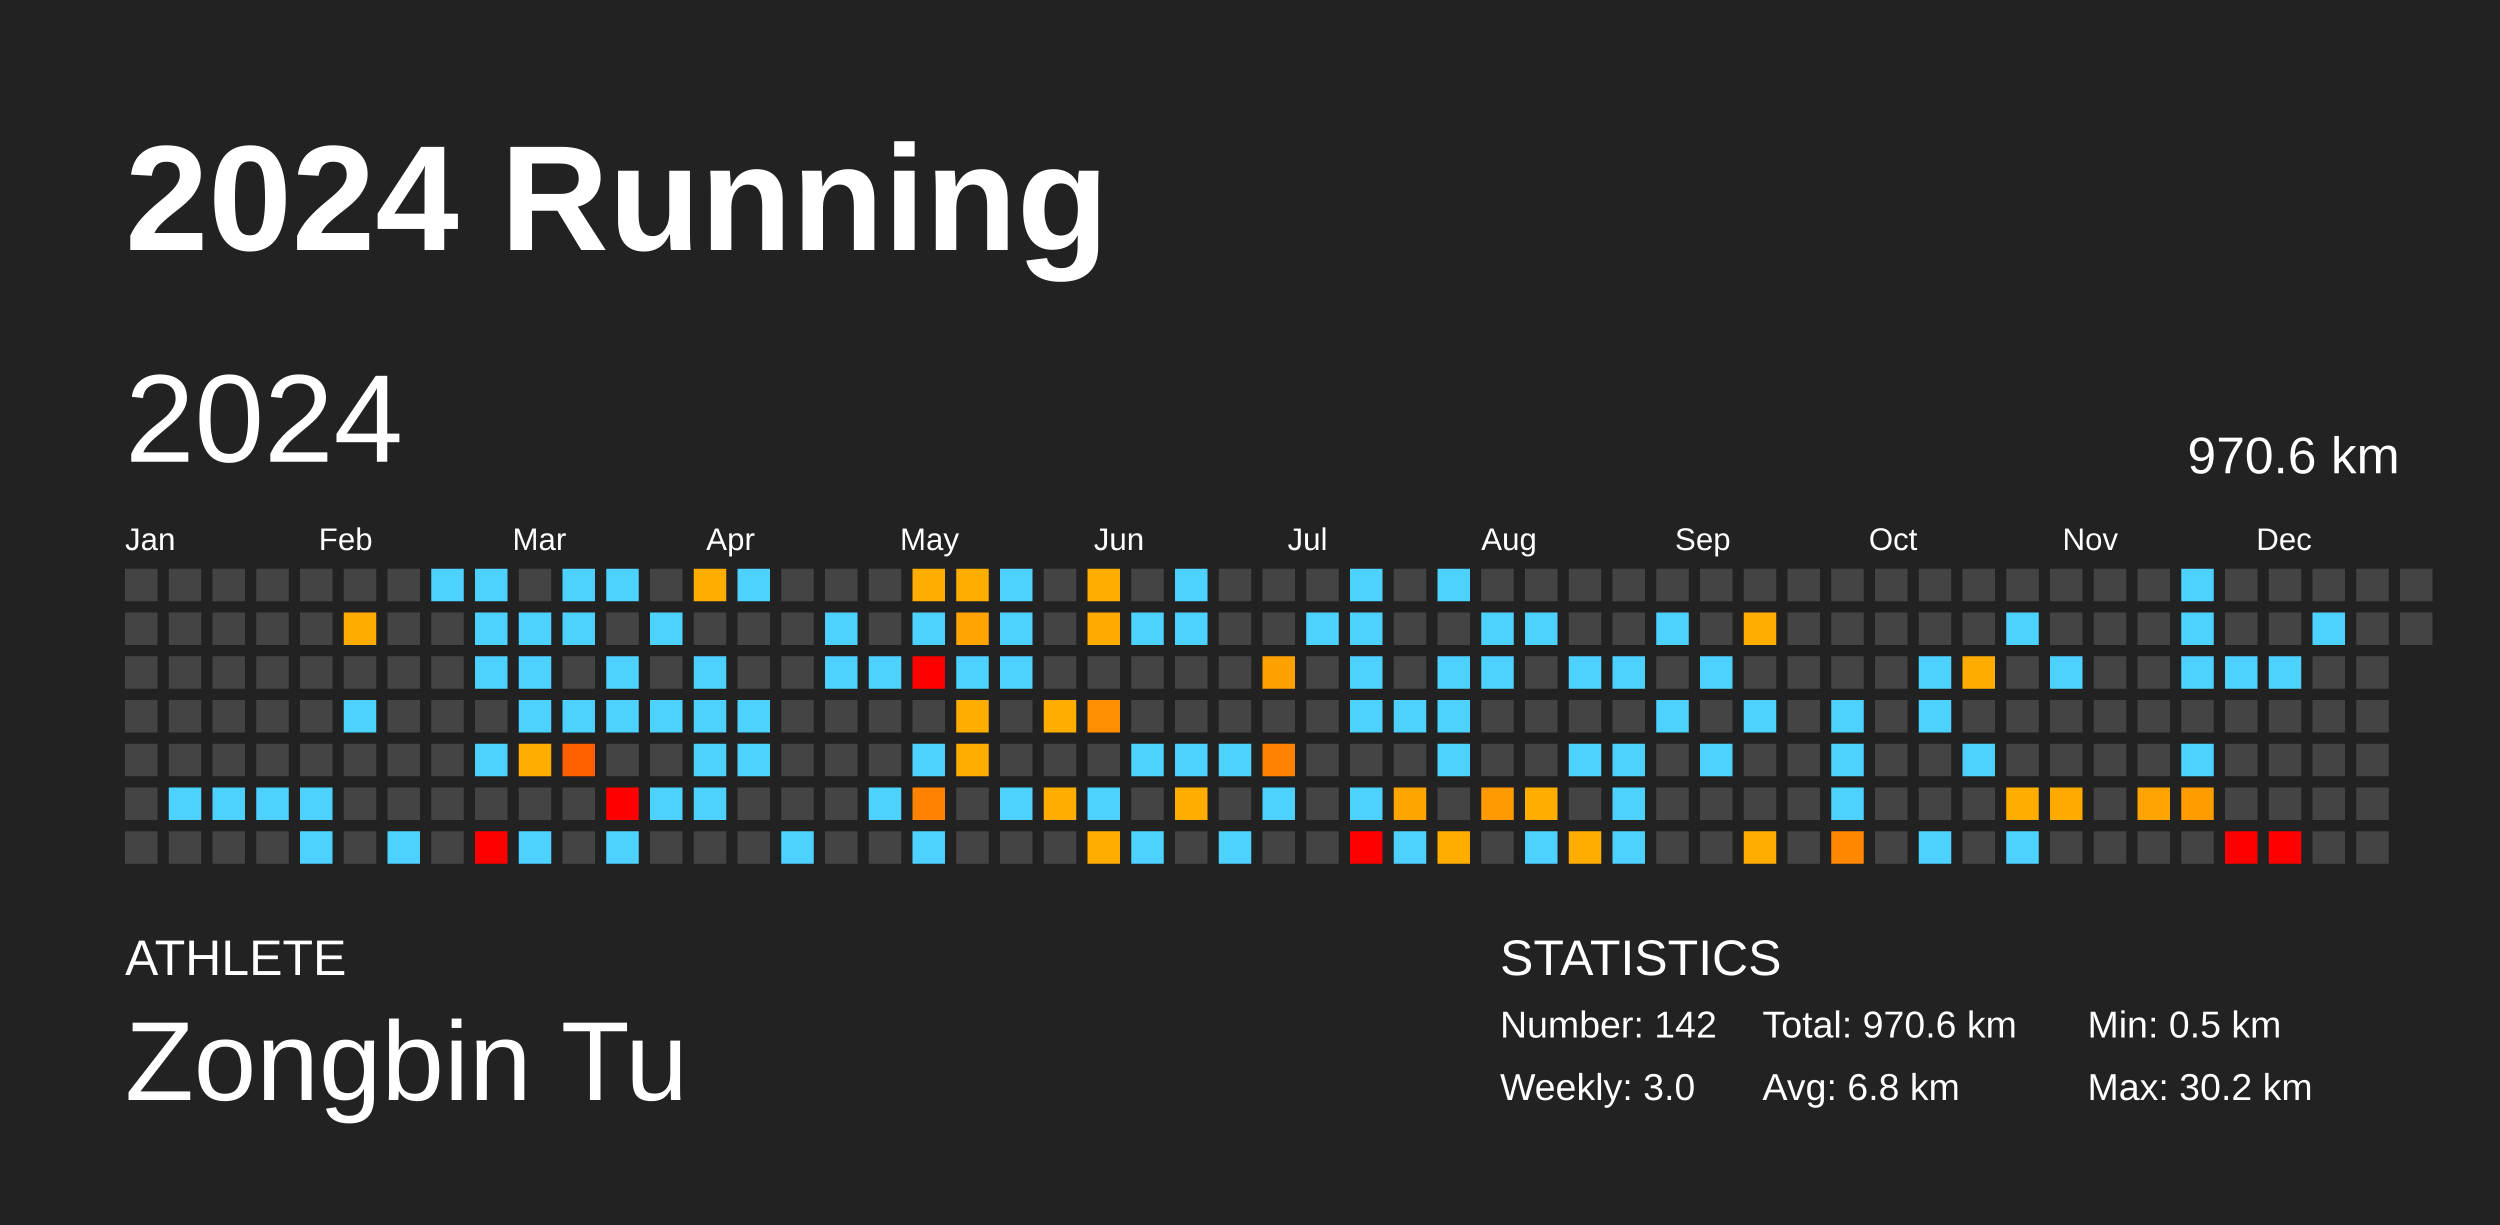
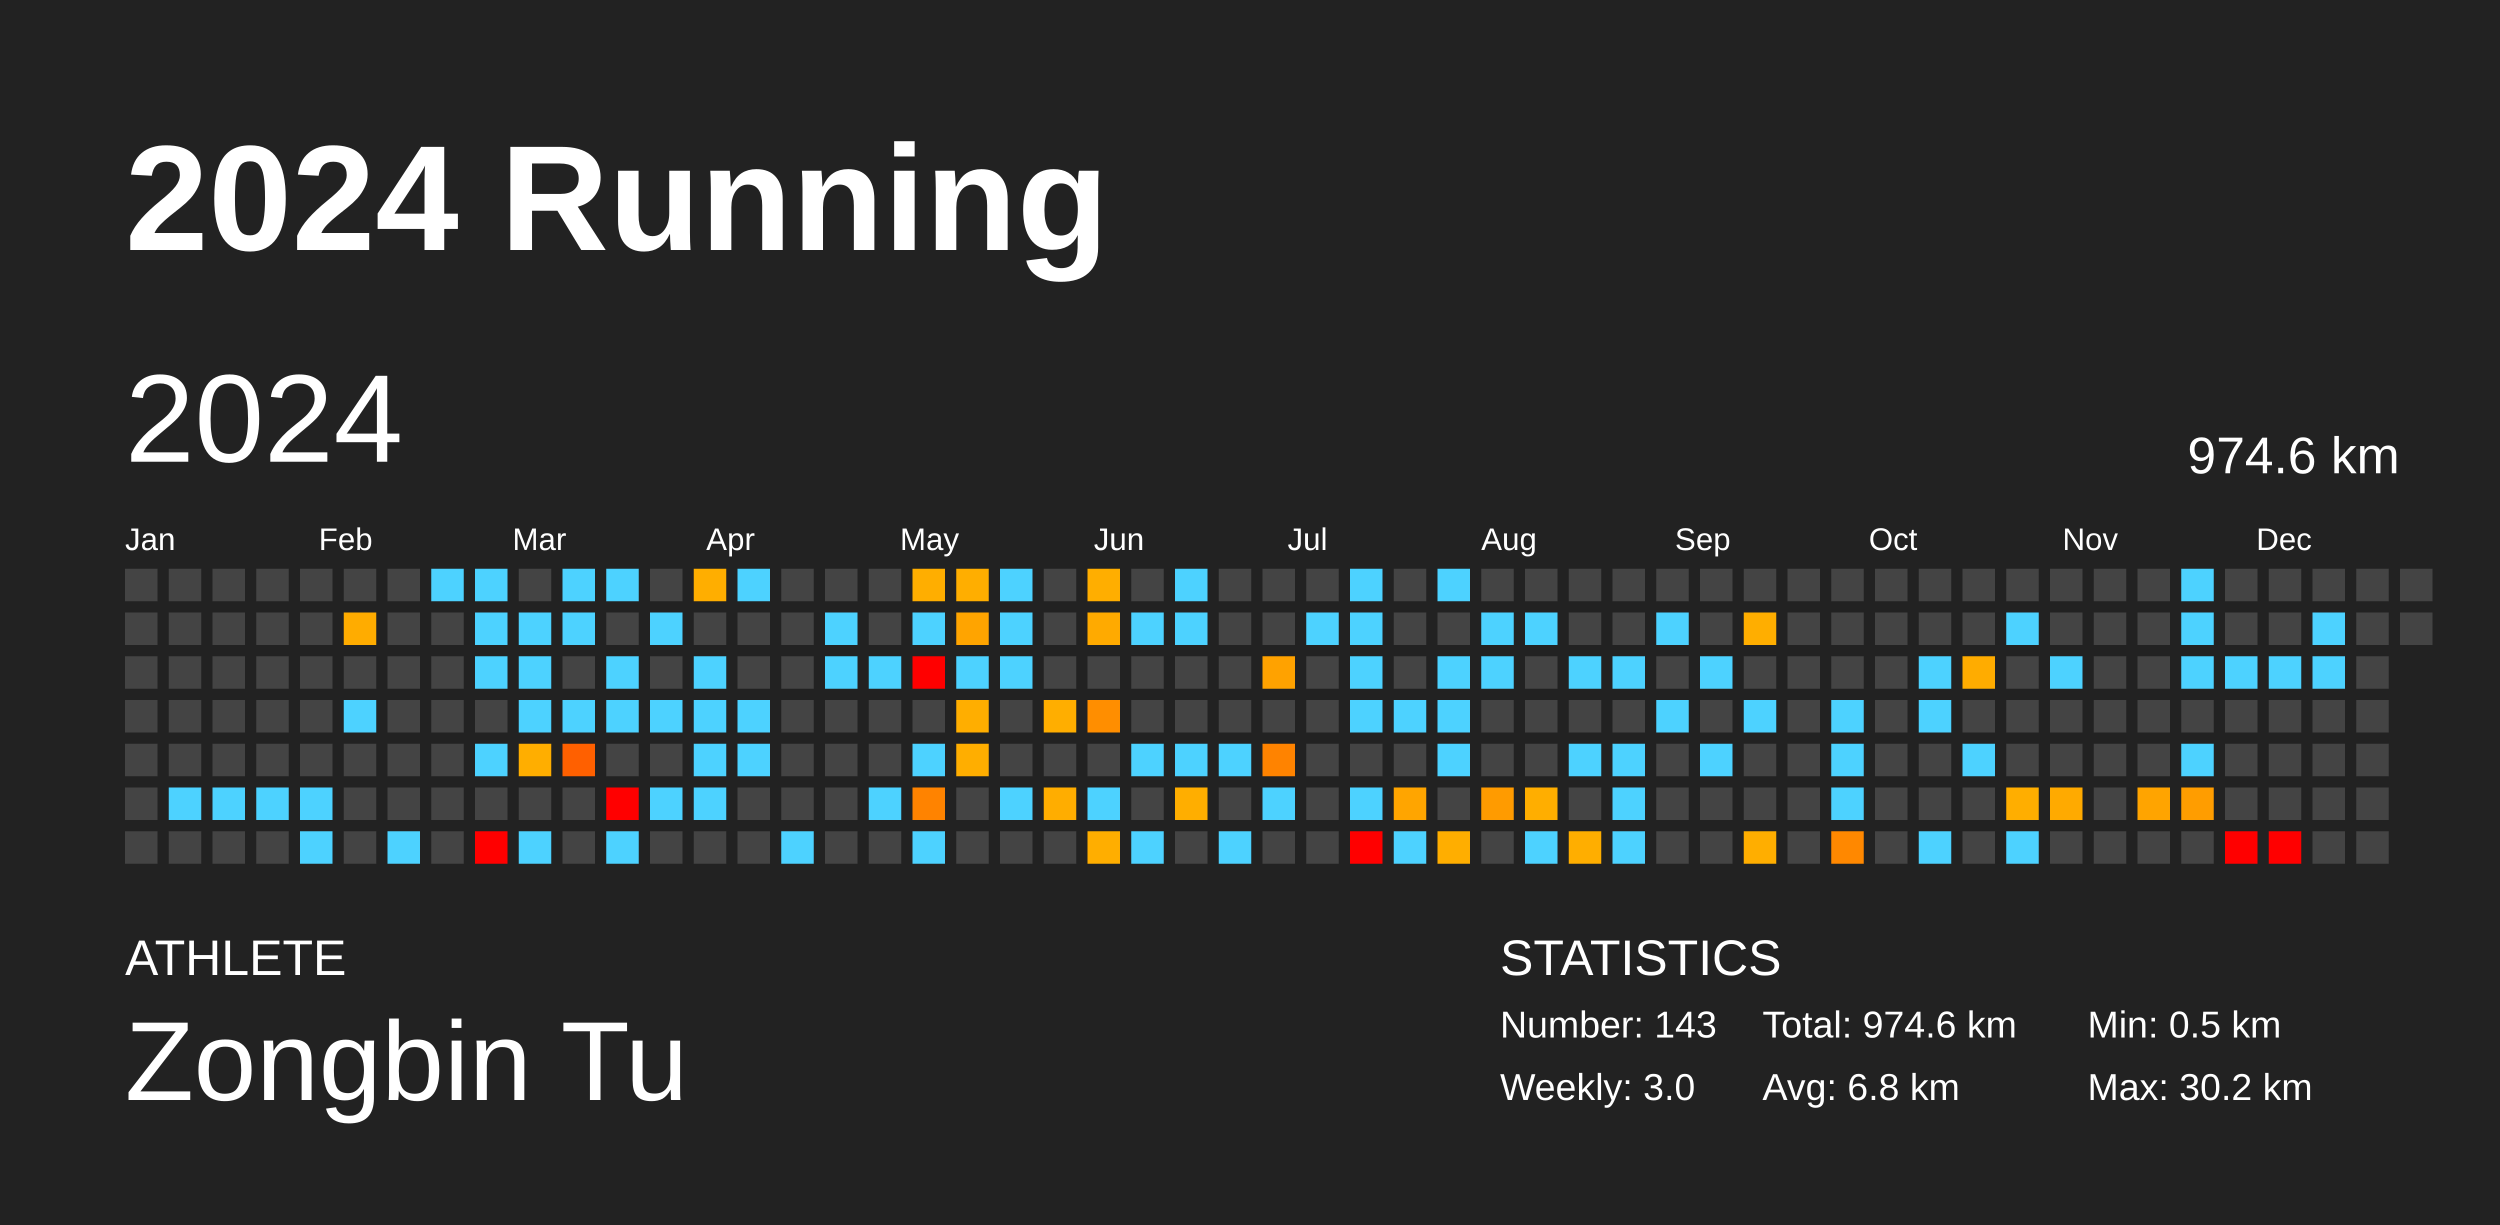
<svg xmlns="http://www.w3.org/2000/svg" baseProfile="full" height="98mm" version="1.1" viewBox="0,0,200,98" width="200mm">
  <defs />
  <rect fill="#222222" height="98" width="200" x="0" y="0" />
  <text fill="#FFFFFF" style="font-size:12px; font-family:Arial; font-weight:bold;" x="10" y="20">2024 Running</text>
  <text fill="#FFFFFF" style="font-size:4px; font-family:Arial" x="10" y="78">ATHLETE</text>
  <text fill="#FFFFFF" style="font-size:9px; font-family:Arial" x="10" y="88">Zongbin Tu</text>
  <text fill="#FFFFFF" style="font-size:4px; font-family:Arial" x="120" y="78">STATISTICS</text>
-   <text fill="#FFFFFF" style="font-size:3px; font-family:Arial" x="120" y="83">Number: 142</text>
+   <text fill="#FFFFFF" style="font-size:3px; font-family:Arial" x="120" y="83">Number: 143</text>
  <text fill="#FFFFFF" style="font-size:3px; font-family:Arial" x="120" y="88">Weekly: 3.0</text>
-   <text fill="#FFFFFF" style="font-size:3px; font-family:Arial" x="141" y="83">Total: 970.6 km</text>
+   <text fill="#FFFFFF" style="font-size:3px; font-family:Arial" x="141" y="83">Total: 974.6 km</text>
  <text fill="#FFFFFF" style="font-size:3px; font-family:Arial" x="141" y="88">Avg: 6.8 km</text>
  <text fill="#FFFFFF" style="font-size:3px; font-family:Arial" x="167" y="83">Min: 0.5 km</text>
  <text fill="#FFFFFF" style="font-size:3px; font-family:Arial" x="167" y="88">Max: 30.2 km</text>
  <text dominant-baseline="hanging" fill="#FFFFFF" style="font-size:10.0px; font-family:Arial;" x="10" y="30">2024</text>
-   <text dominant-baseline="hanging" fill="#FFFFFF" style="font-size:4.125px; font-family:Arial;" x="175" y="35">970.6 km</text>
+   <text dominant-baseline="hanging" fill="#FFFFFF" style="font-size:4.125px; font-family:Arial;" x="175" y="35">974.6 km</text>
  <text fill="#FFFFFF" style="font-size:2.5px; font-family:Arial" x="10.0" y="44">Jan</text>
  <text fill="#FFFFFF" style="font-size:2.5px; font-family:Arial" x="25.5" y="44">Feb</text>
  <text fill="#FFFFFF" style="font-size:2.5px; font-family:Arial" x="41.0" y="44">Mar</text>
  <text fill="#FFFFFF" style="font-size:2.5px; font-family:Arial" x="56.5" y="44">Apr</text>
  <text fill="#FFFFFF" style="font-size:2.5px; font-family:Arial" x="72.0" y="44">May</text>
  <text fill="#FFFFFF" style="font-size:2.5px; font-family:Arial" x="87.5" y="44">Jun</text>
  <text fill="#FFFFFF" style="font-size:2.5px; font-family:Arial" x="103.0" y="44">Jul</text>
  <text fill="#FFFFFF" style="font-size:2.5px; font-family:Arial" x="118.5" y="44">Aug</text>
  <text fill="#FFFFFF" style="font-size:2.5px; font-family:Arial" x="134.0" y="44">Sep</text>
  <text fill="#FFFFFF" style="font-size:2.5px; font-family:Arial" x="149.5" y="44">Oct</text>
  <text fill="#FFFFFF" style="font-size:2.5px; font-family:Arial" x="165.0" y="44">Nov</text>
  <text fill="#FFFFFF" style="font-size:2.5px; font-family:Arial" x="180.5" y="44">Dec</text>
  <rect fill="#444444" height="2.6" width="2.6" x="10.0" y="45.5" />
  <rect fill="#444444" height="2.6" width="2.6" x="10.0" y="49.0" />
  <rect fill="#444444" height="2.6" width="2.6" x="10.0" y="52.5" />
  <rect fill="#444444" height="2.6" width="2.6" x="10.0" y="56.0" />
  <rect fill="#444444" height="2.6" width="2.6" x="10.0" y="59.5" />
  <rect fill="#444444" height="2.6" width="2.6" x="10.0" y="63.0" />
  <rect fill="#444444" height="2.6" width="2.6" x="10.0" y="66.5" />
  <rect fill="#444444" height="2.6" width="2.6" x="13.5" y="45.5" />
  <rect fill="#444444" height="2.6" width="2.6" x="13.5" y="49.0" />
  <rect fill="#444444" height="2.6" width="2.6" x="13.5" y="52.5" />
  <rect fill="#444444" height="2.6" width="2.6" x="13.5" y="56.0" />
  <rect fill="#444444" height="2.6" width="2.6" x="13.5" y="59.5" />
  <rect fill="#4dd2ff" height="2.6" width="2.6" x="13.5" y="63.0" />
  <rect fill="#444444" height="2.6" width="2.6" x="13.5" y="66.5" />
  <rect fill="#444444" height="2.6" width="2.6" x="17.0" y="45.5" />
  <rect fill="#444444" height="2.6" width="2.6" x="17.0" y="49.0" />
  <rect fill="#444444" height="2.6" width="2.6" x="17.0" y="52.5" />
  <rect fill="#444444" height="2.6" width="2.6" x="17.0" y="56.0" />
  <rect fill="#444444" height="2.6" width="2.6" x="17.0" y="59.5" />
  <rect fill="#4dd2ff" height="2.6" width="2.6" x="17.0" y="63.0" />
  <rect fill="#444444" height="2.6" width="2.6" x="17.0" y="66.5" />
  <rect fill="#444444" height="2.6" width="2.6" x="20.5" y="45.5" />
  <rect fill="#444444" height="2.6" width="2.6" x="20.5" y="49.0" />
  <rect fill="#444444" height="2.6" width="2.6" x="20.5" y="52.5" />
  <rect fill="#444444" height="2.6" width="2.6" x="20.5" y="56.0" />
  <rect fill="#444444" height="2.6" width="2.6" x="20.5" y="59.5" />
  <rect fill="#4dd2ff" height="2.6" width="2.6" x="20.5" y="63.0" />
  <rect fill="#444444" height="2.6" width="2.6" x="20.5" y="66.5" />
  <rect fill="#444444" height="2.6" width="2.6" x="24.0" y="45.5" />
  <rect fill="#444444" height="2.6" width="2.6" x="24.0" y="49.0" />
  <rect fill="#444444" height="2.6" width="2.6" x="24.0" y="52.5" />
  <rect fill="#444444" height="2.6" width="2.6" x="24.0" y="56.0" />
  <rect fill="#444444" height="2.6" width="2.6" x="24.0" y="59.5" />
  <rect fill="#4dd2ff" height="2.6" width="2.6" x="24.0" y="63.0" />
  <rect fill="#4dd2ff" height="2.6" width="2.6" x="24.0" y="66.5" />
  <rect fill="#444444" height="2.6" width="2.6" x="27.5" y="45.5" />
  <rect fill="#ffac00" height="2.6" width="2.6" x="27.5" y="49.0" />
  <rect fill="#444444" height="2.6" width="2.6" x="27.5" y="52.5" />
  <rect fill="#4dd2ff" height="2.6" width="2.6" x="27.5" y="56.0" />
  <rect fill="#444444" height="2.6" width="2.6" x="27.5" y="59.5" />
  <rect fill="#444444" height="2.6" width="2.6" x="27.5" y="63.0" />
  <rect fill="#444444" height="2.6" width="2.6" x="27.5" y="66.5" />
  <rect fill="#444444" height="2.6" width="2.6" x="31.0" y="45.5" />
  <rect fill="#444444" height="2.6" width="2.6" x="31.0" y="49.0" />
  <rect fill="#444444" height="2.6" width="2.6" x="31.0" y="52.5" />
  <rect fill="#444444" height="2.6" width="2.6" x="31.0" y="56.0" />
  <rect fill="#444444" height="2.6" width="2.6" x="31.0" y="59.5" />
  <rect fill="#444444" height="2.6" width="2.6" x="31.0" y="63.0" />
  <rect fill="#4dd2ff" height="2.6" width="2.6" x="31.0" y="66.5" />
  <rect fill="#4dd2ff" height="2.6" width="2.6" x="34.5" y="45.5" />
  <rect fill="#444444" height="2.6" width="2.6" x="34.5" y="49.0" />
  <rect fill="#444444" height="2.6" width="2.6" x="34.5" y="52.5" />
  <rect fill="#444444" height="2.6" width="2.6" x="34.5" y="56.0" />
  <rect fill="#444444" height="2.6" width="2.6" x="34.5" y="59.5" />
  <rect fill="#444444" height="2.6" width="2.6" x="34.5" y="63.0" />
  <rect fill="#444444" height="2.6" width="2.6" x="34.5" y="66.5" />
  <rect fill="#4dd2ff" height="2.6" width="2.6" x="38.0" y="45.5" />
  <rect fill="#4dd2ff" height="2.6" width="2.6" x="38.0" y="49.0" />
  <rect fill="#4dd2ff" height="2.6" width="2.6" x="38.0" y="52.5" />
  <rect fill="#444444" height="2.6" width="2.6" x="38.0" y="56.0" />
  <rect fill="#4dd2ff" height="2.6" width="2.6" x="38.0" y="59.5" />
  <rect fill="#444444" height="2.6" width="2.6" x="38.0" y="63.0" />
  <rect fill="red" height="2.6" width="2.6" x="38.0" y="66.5" />
  <rect fill="#444444" height="2.6" width="2.6" x="41.5" y="45.5" />
  <rect fill="#4dd2ff" height="2.6" width="2.6" x="41.5" y="49.0" />
  <rect fill="#4dd2ff" height="2.6" width="2.6" x="41.5" y="52.5" />
  <rect fill="#4dd2ff" height="2.6" width="2.6" x="41.5" y="56.0" />
  <rect fill="#ffae00" height="2.6" width="2.6" x="41.5" y="59.5" />
  <rect fill="#444444" height="2.6" width="2.6" x="41.5" y="63.0" />
  <rect fill="#4dd2ff" height="2.6" width="2.6" x="41.5" y="66.5" />
  <rect fill="#4dd2ff" height="2.6" width="2.6" x="45.0" y="45.5" />
  <rect fill="#4dd2ff" height="2.6" width="2.6" x="45.0" y="49.0" />
  <rect fill="#444444" height="2.6" width="2.6" x="45.0" y="52.5" />
  <rect fill="#4dd2ff" height="2.6" width="2.6" x="45.0" y="56.0" />
  <rect fill="#ff6000" height="2.6" width="2.6" x="45.0" y="59.5" />
  <rect fill="#444444" height="2.6" width="2.6" x="45.0" y="63.0" />
  <rect fill="#444444" height="2.6" width="2.6" x="45.0" y="66.5" />
  <rect fill="#4dd2ff" height="2.6" width="2.6" x="48.5" y="45.5" />
  <rect fill="#444444" height="2.6" width="2.6" x="48.5" y="49.0" />
  <rect fill="#4dd2ff" height="2.6" width="2.6" x="48.5" y="52.5" />
  <rect fill="#4dd2ff" height="2.6" width="2.6" x="48.5" y="56.0" />
  <rect fill="#444444" height="2.6" width="2.6" x="48.5" y="59.5" />
  <rect fill="red" height="2.6" width="2.6" x="48.5" y="63.0" />
  <rect fill="#4dd2ff" height="2.6" width="2.6" x="48.5" y="66.5" />
  <rect fill="#444444" height="2.6" width="2.6" x="52.0" y="45.5" />
  <rect fill="#4dd2ff" height="2.6" width="2.6" x="52.0" y="49.0" />
  <rect fill="#444444" height="2.6" width="2.6" x="52.0" y="52.5" />
  <rect fill="#4dd2ff" height="2.6" width="2.6" x="52.0" y="56.0" />
  <rect fill="#444444" height="2.6" width="2.6" x="52.0" y="59.5" />
  <rect fill="#4dd2ff" height="2.6" width="2.6" x="52.0" y="63.0" />
  <rect fill="#444444" height="2.6" width="2.6" x="52.0" y="66.5" />
  <rect fill="#ffae00" height="2.6" width="2.6" x="55.5" y="45.5" />
  <rect fill="#444444" height="2.6" width="2.6" x="55.5" y="49.0" />
  <rect fill="#4dd2ff" height="2.6" width="2.6" x="55.5" y="52.5" />
  <rect fill="#4dd2ff" height="2.6" width="2.6" x="55.5" y="56.0" />
  <rect fill="#4dd2ff" height="2.6" width="2.6" x="55.5" y="59.5" />
  <rect fill="#4dd2ff" height="2.6" width="2.6" x="55.5" y="63.0" />
  <rect fill="#444444" height="2.6" width="2.6" x="55.5" y="66.5" />
  <rect fill="#4dd2ff" height="2.6" width="2.6" x="59.0" y="45.5" />
  <rect fill="#444444" height="2.6" width="2.6" x="59.0" y="49.0" />
  <rect fill="#444444" height="2.6" width="2.6" x="59.0" y="52.5" />
  <rect fill="#4dd2ff" height="2.6" width="2.6" x="59.0" y="56.0" />
  <rect fill="#4dd2ff" height="2.6" width="2.6" x="59.0" y="59.5" />
  <rect fill="#444444" height="2.6" width="2.6" x="59.0" y="63.0" />
  <rect fill="#444444" height="2.6" width="2.6" x="59.0" y="66.5" />
  <rect fill="#444444" height="2.6" width="2.6" x="62.5" y="45.5" />
  <rect fill="#444444" height="2.6" width="2.6" x="62.5" y="49.0" />
  <rect fill="#444444" height="2.6" width="2.6" x="62.5" y="52.5" />
  <rect fill="#444444" height="2.6" width="2.6" x="62.5" y="56.0" />
  <rect fill="#444444" height="2.6" width="2.6" x="62.5" y="59.5" />
  <rect fill="#444444" height="2.6" width="2.6" x="62.5" y="63.0" />
  <rect fill="#4dd2ff" height="2.6" width="2.6" x="62.5" y="66.5" />
  <rect fill="#444444" height="2.6" width="2.6" x="66.0" y="45.5" />
  <rect fill="#4dd2ff" height="2.6" width="2.6" x="66.0" y="49.0" />
  <rect fill="#4dd2ff" height="2.6" width="2.6" x="66.0" y="52.5" />
  <rect fill="#444444" height="2.6" width="2.6" x="66.0" y="56.0" />
  <rect fill="#444444" height="2.6" width="2.6" x="66.0" y="59.5" />
  <rect fill="#444444" height="2.6" width="2.6" x="66.0" y="63.0" />
  <rect fill="#444444" height="2.6" width="2.6" x="66.0" y="66.5" />
  <rect fill="#444444" height="2.6" width="2.6" x="69.5" y="45.5" />
  <rect fill="#444444" height="2.6" width="2.6" x="69.5" y="49.0" />
  <rect fill="#4dd2ff" height="2.6" width="2.6" x="69.5" y="52.5" />
  <rect fill="#444444" height="2.6" width="2.6" x="69.5" y="56.0" />
  <rect fill="#444444" height="2.6" width="2.6" x="69.5" y="59.5" />
  <rect fill="#4dd2ff" height="2.6" width="2.6" x="69.5" y="63.0" />
  <rect fill="#444444" height="2.6" width="2.6" x="69.5" y="66.5" />
  <rect fill="#ffae00" height="2.6" width="2.6" x="73.0" y="45.5" />
  <rect fill="#4dd2ff" height="2.6" width="2.6" x="73.0" y="49.0" />
  <rect fill="red" height="2.6" width="2.6" x="73.0" y="52.5" />
  <rect fill="#444444" height="2.6" width="2.6" x="73.0" y="56.0" />
  <rect fill="#4dd2ff" height="2.6" width="2.6" x="73.0" y="59.5" />
  <rect fill="#ff8300" height="2.6" width="2.6" x="73.0" y="63.0" />
  <rect fill="#4dd2ff" height="2.6" width="2.6" x="73.0" y="66.5" />
  <rect fill="#ffae00" height="2.6" width="2.6" x="76.5" y="45.5" />
  <rect fill="#ffa400" height="2.6" width="2.6" x="76.5" y="49.0" />
  <rect fill="#4dd2ff" height="2.6" width="2.6" x="76.5" y="52.5" />
  <rect fill="#ffae00" height="2.6" width="2.6" x="76.5" y="56.0" />
  <rect fill="#ffae00" height="2.6" width="2.6" x="76.5" y="59.5" />
  <rect fill="#444444" height="2.6" width="2.6" x="76.5" y="63.0" />
  <rect fill="#444444" height="2.6" width="2.6" x="76.5" y="66.5" />
  <rect fill="#4dd2ff" height="2.6" width="2.6" x="80.0" y="45.5" />
  <rect fill="#4dd2ff" height="2.6" width="2.6" x="80.0" y="49.0" />
  <rect fill="#4dd2ff" height="2.6" width="2.6" x="80.0" y="52.5" />
  <rect fill="#444444" height="2.6" width="2.6" x="80.0" y="56.0" />
  <rect fill="#444444" height="2.6" width="2.6" x="80.0" y="59.5" />
  <rect fill="#4dd2ff" height="2.6" width="2.6" x="80.0" y="63.0" />
  <rect fill="#444444" height="2.6" width="2.6" x="80.0" y="66.5" />
  <rect fill="#444444" height="2.6" width="2.6" x="83.5" y="45.5" />
  <rect fill="#444444" height="2.6" width="2.6" x="83.5" y="49.0" />
  <rect fill="#444444" height="2.6" width="2.6" x="83.5" y="52.5" />
  <rect fill="#ffae00" height="2.6" width="2.6" x="83.5" y="56.0" />
  <rect fill="#444444" height="2.6" width="2.6" x="83.5" y="59.5" />
  <rect fill="#ffad00" height="2.6" width="2.6" x="83.5" y="63.0" />
  <rect fill="#444444" height="2.6" width="2.6" x="83.5" y="66.5" />
  <rect fill="#ffae00" height="2.6" width="2.6" x="87.0" y="45.5" />
  <rect fill="#ffaa00" height="2.6" width="2.6" x="87.0" y="49.0" />
  <rect fill="#444444" height="2.6" width="2.6" x="87.0" y="52.5" />
  <rect fill="#ff8e00" height="2.6" width="2.6" x="87.0" y="56.0" />
  <rect fill="#444444" height="2.6" width="2.6" x="87.0" y="59.5" />
  <rect fill="#4dd2ff" height="2.6" width="2.6" x="87.0" y="63.0" />
  <rect fill="#ffae00" height="2.6" width="2.6" x="87.0" y="66.5" />
  <rect fill="#444444" height="2.6" width="2.6" x="90.5" y="45.5" />
  <rect fill="#4dd2ff" height="2.6" width="2.6" x="90.5" y="49.0" />
  <rect fill="#444444" height="2.6" width="2.6" x="90.5" y="52.5" />
  <rect fill="#444444" height="2.6" width="2.6" x="90.5" y="56.0" />
  <rect fill="#4dd2ff" height="2.6" width="2.6" x="90.5" y="59.5" />
  <rect fill="#444444" height="2.6" width="2.6" x="90.5" y="63.0" />
  <rect fill="#4dd2ff" height="2.6" width="2.6" x="90.5" y="66.5" />
  <rect fill="#4dd2ff" height="2.6" width="2.6" x="94.0" y="45.5" />
  <rect fill="#4dd2ff" height="2.6" width="2.6" x="94.0" y="49.0" />
  <rect fill="#444444" height="2.6" width="2.6" x="94.0" y="52.5" />
  <rect fill="#444444" height="2.6" width="2.6" x="94.0" y="56.0" />
  <rect fill="#4dd2ff" height="2.6" width="2.6" x="94.0" y="59.5" />
  <rect fill="#ffae00" height="2.6" width="2.6" x="94.0" y="63.0" />
  <rect fill="#444444" height="2.6" width="2.6" x="94.0" y="66.5" />
  <rect fill="#444444" height="2.6" width="2.6" x="97.5" y="45.5" />
  <rect fill="#444444" height="2.6" width="2.6" x="97.5" y="49.0" />
  <rect fill="#444444" height="2.6" width="2.6" x="97.5" y="52.5" />
  <rect fill="#444444" height="2.6" width="2.6" x="97.5" y="56.0" />
  <rect fill="#4dd2ff" height="2.6" width="2.6" x="97.5" y="59.5" />
  <rect fill="#444444" height="2.6" width="2.6" x="97.5" y="63.0" />
  <rect fill="#4dd2ff" height="2.6" width="2.6" x="97.5" y="66.5" />
  <rect fill="#444444" height="2.6" width="2.6" x="101.0" y="45.5" />
  <rect fill="#444444" height="2.6" width="2.6" x="101.0" y="49.0" />
  <rect fill="#ffa200" height="2.6" width="2.6" x="101.0" y="52.5" />
  <rect fill="#444444" height="2.6" width="2.6" x="101.0" y="56.0" />
  <rect fill="#ff8300" height="2.6" width="2.6" x="101.0" y="59.5" />
  <rect fill="#4dd2ff" height="2.6" width="2.6" x="101.0" y="63.0" />
  <rect fill="#444444" height="2.6" width="2.6" x="101.0" y="66.5" />
  <rect fill="#444444" height="2.6" width="2.6" x="104.5" y="45.5" />
  <rect fill="#4dd2ff" height="2.6" width="2.6" x="104.5" y="49.0" />
  <rect fill="#444444" height="2.6" width="2.6" x="104.5" y="52.5" />
  <rect fill="#444444" height="2.6" width="2.6" x="104.5" y="56.0" />
  <rect fill="#444444" height="2.6" width="2.6" x="104.5" y="59.5" />
  <rect fill="#444444" height="2.6" width="2.6" x="104.5" y="63.0" />
  <rect fill="#444444" height="2.6" width="2.6" x="104.5" y="66.5" />
  <rect fill="#4dd2ff" height="2.6" width="2.6" x="108.0" y="45.5" />
  <rect fill="#4dd2ff" height="2.6" width="2.6" x="108.0" y="49.0" />
  <rect fill="#4dd2ff" height="2.6" width="2.6" x="108.0" y="52.5" />
  <rect fill="#4dd2ff" height="2.6" width="2.6" x="108.0" y="56.0" />
  <rect fill="#444444" height="2.6" width="2.6" x="108.0" y="59.5" />
  <rect fill="#4dd2ff" height="2.6" width="2.6" x="108.0" y="63.0" />
  <rect fill="red" height="2.6" width="2.6" x="108.0" y="66.5" />
  <rect fill="#444444" height="2.6" width="2.6" x="111.5" y="45.5" />
  <rect fill="#444444" height="2.6" width="2.6" x="111.5" y="49.0" />
  <rect fill="#444444" height="2.6" width="2.6" x="111.5" y="52.5" />
  <rect fill="#4dd2ff" height="2.6" width="2.6" x="111.5" y="56.0" />
  <rect fill="#444444" height="2.6" width="2.6" x="111.5" y="59.5" />
  <rect fill="#ffa500" height="2.6" width="2.6" x="111.5" y="63.0" />
  <rect fill="#4dd2ff" height="2.6" width="2.6" x="111.5" y="66.5" />
  <rect fill="#4dd2ff" height="2.6" width="2.6" x="115.0" y="45.5" />
  <rect fill="#444444" height="2.6" width="2.6" x="115.0" y="49.0" />
  <rect fill="#4dd2ff" height="2.6" width="2.6" x="115.0" y="52.5" />
  <rect fill="#4dd2ff" height="2.6" width="2.6" x="115.0" y="56.0" />
  <rect fill="#4dd2ff" height="2.6" width="2.6" x="115.0" y="59.5" />
  <rect fill="#444444" height="2.6" width="2.6" x="115.0" y="63.0" />
  <rect fill="#ffae00" height="2.6" width="2.6" x="115.0" y="66.5" />
  <rect fill="#444444" height="2.6" width="2.6" x="118.5" y="45.5" />
  <rect fill="#4dd2ff" height="2.6" width="2.6" x="118.5" y="49.0" />
  <rect fill="#4dd2ff" height="2.6" width="2.6" x="118.5" y="52.5" />
  <rect fill="#444444" height="2.6" width="2.6" x="118.5" y="56.0" />
  <rect fill="#444444" height="2.6" width="2.6" x="118.5" y="59.5" />
  <rect fill="#ff9b00" height="2.6" width="2.6" x="118.5" y="63.0" />
  <rect fill="#444444" height="2.6" width="2.6" x="118.5" y="66.5" />
  <rect fill="#444444" height="2.6" width="2.6" x="122.0" y="45.5" />
  <rect fill="#4dd2ff" height="2.6" width="2.6" x="122.0" y="49.0" />
  <rect fill="#444444" height="2.6" width="2.6" x="122.0" y="52.5" />
  <rect fill="#444444" height="2.6" width="2.6" x="122.0" y="56.0" />
  <rect fill="#444444" height="2.6" width="2.6" x="122.0" y="59.5" />
  <rect fill="#ffae00" height="2.6" width="2.6" x="122.0" y="63.0" />
  <rect fill="#4dd2ff" height="2.6" width="2.6" x="122.0" y="66.5" />
  <rect fill="#444444" height="2.6" width="2.6" x="125.5" y="45.5" />
  <rect fill="#444444" height="2.6" width="2.6" x="125.5" y="49.0" />
  <rect fill="#4dd2ff" height="2.6" width="2.6" x="125.5" y="52.5" />
  <rect fill="#444444" height="2.6" width="2.6" x="125.5" y="56.0" />
  <rect fill="#4dd2ff" height="2.6" width="2.6" x="125.5" y="59.5" />
  <rect fill="#444444" height="2.6" width="2.6" x="125.5" y="63.0" />
  <rect fill="#ffae00" height="2.6" width="2.6" x="125.5" y="66.5" />
  <rect fill="#444444" height="2.6" width="2.6" x="129.0" y="45.5" />
  <rect fill="#444444" height="2.6" width="2.6" x="129.0" y="49.0" />
  <rect fill="#4dd2ff" height="2.6" width="2.6" x="129.0" y="52.5" />
  <rect fill="#444444" height="2.6" width="2.6" x="129.0" y="56.0" />
  <rect fill="#4dd2ff" height="2.6" width="2.6" x="129.0" y="59.5" />
  <rect fill="#4dd2ff" height="2.6" width="2.6" x="129.0" y="63.0" />
  <rect fill="#4dd2ff" height="2.6" width="2.6" x="129.0" y="66.5" />
  <rect fill="#444444" height="2.6" width="2.6" x="132.5" y="45.5" />
  <rect fill="#4dd2ff" height="2.6" width="2.6" x="132.5" y="49.0" />
  <rect fill="#444444" height="2.6" width="2.6" x="132.5" y="52.5" />
  <rect fill="#4dd2ff" height="2.6" width="2.6" x="132.5" y="56.0" />
  <rect fill="#444444" height="2.6" width="2.6" x="132.5" y="59.5" />
  <rect fill="#444444" height="2.6" width="2.6" x="132.5" y="63.0" />
  <rect fill="#444444" height="2.6" width="2.6" x="132.5" y="66.5" />
  <rect fill="#444444" height="2.6" width="2.6" x="136.0" y="45.5" />
  <rect fill="#444444" height="2.6" width="2.6" x="136.0" y="49.0" />
  <rect fill="#4dd2ff" height="2.6" width="2.6" x="136.0" y="52.5" />
  <rect fill="#444444" height="2.6" width="2.6" x="136.0" y="56.0" />
  <rect fill="#4dd2ff" height="2.6" width="2.6" x="136.0" y="59.5" />
  <rect fill="#444444" height="2.6" width="2.6" x="136.0" y="63.0" />
  <rect fill="#444444" height="2.6" width="2.6" x="136.0" y="66.5" />
  <rect fill="#444444" height="2.6" width="2.6" x="139.5" y="45.5" />
  <rect fill="#ffae00" height="2.6" width="2.6" x="139.5" y="49.0" />
  <rect fill="#444444" height="2.6" width="2.6" x="139.5" y="52.5" />
  <rect fill="#4dd2ff" height="2.6" width="2.6" x="139.5" y="56.0" />
  <rect fill="#444444" height="2.6" width="2.6" x="139.5" y="59.5" />
  <rect fill="#444444" height="2.6" width="2.6" x="139.5" y="63.0" />
  <rect fill="#ffae00" height="2.6" width="2.6" x="139.5" y="66.5" />
  <rect fill="#444444" height="2.6" width="2.6" x="143.0" y="45.5" />
  <rect fill="#444444" height="2.6" width="2.6" x="143.0" y="49.0" />
  <rect fill="#444444" height="2.6" width="2.6" x="143.0" y="52.5" />
  <rect fill="#444444" height="2.6" width="2.6" x="143.0" y="56.0" />
  <rect fill="#444444" height="2.6" width="2.6" x="143.0" y="59.5" />
  <rect fill="#444444" height="2.6" width="2.6" x="143.0" y="63.0" />
  <rect fill="#444444" height="2.6" width="2.6" x="143.0" y="66.5" />
  <rect fill="#444444" height="2.6" width="2.6" x="146.5" y="45.5" />
  <rect fill="#444444" height="2.6" width="2.6" x="146.5" y="49.0" />
  <rect fill="#444444" height="2.6" width="2.6" x="146.5" y="52.5" />
  <rect fill="#4dd2ff" height="2.6" width="2.6" x="146.5" y="56.0" />
  <rect fill="#4dd2ff" height="2.6" width="2.6" x="146.5" y="59.5" />
  <rect fill="#4dd2ff" height="2.6" width="2.6" x="146.5" y="63.0" />
  <rect fill="#ff8800" height="2.6" width="2.6" x="146.5" y="66.5" />
  <rect fill="#444444" height="2.6" width="2.6" x="150.0" y="45.5" />
  <rect fill="#444444" height="2.6" width="2.6" x="150.0" y="49.0" />
  <rect fill="#444444" height="2.6" width="2.6" x="150.0" y="52.5" />
  <rect fill="#444444" height="2.6" width="2.6" x="150.0" y="56.0" />
  <rect fill="#444444" height="2.6" width="2.6" x="150.0" y="59.5" />
  <rect fill="#444444" height="2.6" width="2.6" x="150.0" y="63.0" />
  <rect fill="#444444" height="2.6" width="2.6" x="150.0" y="66.5" />
  <rect fill="#444444" height="2.6" width="2.6" x="153.5" y="45.5" />
  <rect fill="#444444" height="2.6" width="2.6" x="153.5" y="49.0" />
  <rect fill="#4dd2ff" height="2.6" width="2.6" x="153.5" y="52.5" />
  <rect fill="#4dd2ff" height="2.6" width="2.6" x="153.5" y="56.0" />
  <rect fill="#444444" height="2.6" width="2.6" x="153.5" y="59.5" />
  <rect fill="#444444" height="2.6" width="2.6" x="153.5" y="63.0" />
  <rect fill="#4dd2ff" height="2.6" width="2.6" x="153.5" y="66.5" />
  <rect fill="#444444" height="2.6" width="2.6" x="157.0" y="45.5" />
  <rect fill="#444444" height="2.6" width="2.6" x="157.0" y="49.0" />
  <rect fill="#ffac00" height="2.6" width="2.6" x="157.0" y="52.5" />
  <rect fill="#444444" height="2.6" width="2.6" x="157.0" y="56.0" />
  <rect fill="#4dd2ff" height="2.6" width="2.6" x="157.0" y="59.5" />
  <rect fill="#444444" height="2.6" width="2.6" x="157.0" y="63.0" />
  <rect fill="#444444" height="2.6" width="2.6" x="157.0" y="66.5" />
  <rect fill="#444444" height="2.6" width="2.6" x="160.5" y="45.5" />
  <rect fill="#4dd2ff" height="2.6" width="2.6" x="160.5" y="49.0" />
  <rect fill="#444444" height="2.6" width="2.6" x="160.5" y="52.5" />
  <rect fill="#444444" height="2.6" width="2.6" x="160.5" y="56.0" />
  <rect fill="#444444" height="2.6" width="2.6" x="160.5" y="59.5" />
  <rect fill="#ffae00" height="2.6" width="2.6" x="160.5" y="63.0" />
  <rect fill="#4dd2ff" height="2.6" width="2.6" x="160.5" y="66.5" />
  <rect fill="#444444" height="2.6" width="2.6" x="164.0" y="45.5" />
  <rect fill="#444444" height="2.6" width="2.6" x="164.0" y="49.0" />
  <rect fill="#4dd2ff" height="2.6" width="2.6" x="164.0" y="52.5" />
  <rect fill="#444444" height="2.6" width="2.6" x="164.0" y="56.0" />
  <rect fill="#444444" height="2.6" width="2.6" x="164.0" y="59.5" />
  <rect fill="#ffaa00" height="2.6" width="2.6" x="164.0" y="63.0" />
  <rect fill="#444444" height="2.6" width="2.6" x="164.0" y="66.5" />
  <rect fill="#444444" height="2.6" width="2.6" x="167.5" y="45.5" />
  <rect fill="#444444" height="2.6" width="2.6" x="167.5" y="49.0" />
  <rect fill="#444444" height="2.6" width="2.6" x="167.5" y="52.5" />
  <rect fill="#444444" height="2.6" width="2.6" x="167.5" y="56.0" />
  <rect fill="#444444" height="2.6" width="2.6" x="167.5" y="59.5" />
  <rect fill="#444444" height="2.6" width="2.6" x="167.5" y="63.0" />
  <rect fill="#444444" height="2.6" width="2.6" x="167.5" y="66.5" />
  <rect fill="#444444" height="2.6" width="2.6" x="171.0" y="45.5" />
  <rect fill="#444444" height="2.6" width="2.6" x="171.0" y="49.0" />
  <rect fill="#444444" height="2.6" width="2.6" x="171.0" y="52.5" />
  <rect fill="#444444" height="2.6" width="2.6" x="171.0" y="56.0" />
  <rect fill="#444444" height="2.6" width="2.6" x="171.0" y="59.5" />
  <rect fill="#ffa400" height="2.6" width="2.6" x="171.0" y="63.0" />
  <rect fill="#444444" height="2.6" width="2.6" x="171.0" y="66.5" />
  <rect fill="#4dd2ff" height="2.6" width="2.6" x="174.5" y="45.5" />
  <rect fill="#4dd2ff" height="2.6" width="2.6" x="174.5" y="49.0" />
  <rect fill="#4dd2ff" height="2.6" width="2.6" x="174.5" y="52.5" />
  <rect fill="#444444" height="2.6" width="2.6" x="174.5" y="56.0" />
  <rect fill="#4dd2ff" height="2.6" width="2.6" x="174.5" y="59.5" />
  <rect fill="#ff9d00" height="2.6" width="2.6" x="174.5" y="63.0" />
  <rect fill="#444444" height="2.6" width="2.6" x="174.5" y="66.5" />
  <rect fill="#444444" height="2.6" width="2.6" x="178.0" y="45.5" />
  <rect fill="#444444" height="2.6" width="2.6" x="178.0" y="49.0" />
  <rect fill="#4dd2ff" height="2.6" width="2.6" x="178.0" y="52.5" />
  <rect fill="#444444" height="2.6" width="2.6" x="178.0" y="56.0" />
  <rect fill="#444444" height="2.6" width="2.6" x="178.0" y="59.5" />
  <rect fill="#444444" height="2.6" width="2.6" x="178.0" y="63.0" />
  <rect fill="red" height="2.6" width="2.6" x="178.0" y="66.5" />
  <rect fill="#444444" height="2.6" width="2.6" x="181.5" y="45.5" />
  <rect fill="#444444" height="2.6" width="2.6" x="181.5" y="49.0" />
  <rect fill="#4dd2ff" height="2.6" width="2.6" x="181.5" y="52.5" />
  <rect fill="#444444" height="2.6" width="2.6" x="181.5" y="56.0" />
  <rect fill="#444444" height="2.6" width="2.6" x="181.5" y="59.5" />
  <rect fill="#444444" height="2.6" width="2.6" x="181.5" y="63.0" />
  <rect fill="red" height="2.6" width="2.6" x="181.5" y="66.5" />
  <rect fill="#444444" height="2.6" width="2.6" x="185.0" y="45.5" />
  <rect fill="#4dd2ff" height="2.6" width="2.6" x="185.0" y="49.0" />
-   <rect fill="#444444" height="2.6" width="2.6" x="185.0" y="52.5" />
+   <rect fill="#4dd2ff" height="2.6" width="2.6" x="185.0" y="52.5" />
  <rect fill="#444444" height="2.6" width="2.6" x="185.0" y="56.0" />
  <rect fill="#444444" height="2.6" width="2.6" x="185.0" y="59.5" />
  <rect fill="#444444" height="2.6" width="2.6" x="185.0" y="63.0" />
  <rect fill="#444444" height="2.6" width="2.6" x="185.0" y="66.5" />
  <rect fill="#444444" height="2.6" width="2.6" x="188.5" y="45.5" />
  <rect fill="#444444" height="2.6" width="2.6" x="188.5" y="49.0" />
  <rect fill="#444444" height="2.6" width="2.6" x="188.5" y="52.5" />
  <rect fill="#444444" height="2.6" width="2.6" x="188.5" y="56.0" />
  <rect fill="#444444" height="2.6" width="2.6" x="188.5" y="59.5" />
  <rect fill="#444444" height="2.6" width="2.6" x="188.5" y="63.0" />
  <rect fill="#444444" height="2.6" width="2.6" x="188.5" y="66.5" />
  <rect fill="#444444" height="2.6" width="2.6" x="192.0" y="45.5" />
  <rect fill="#444444" height="2.6" width="2.6" x="192.0" y="49.0" />
</svg>
